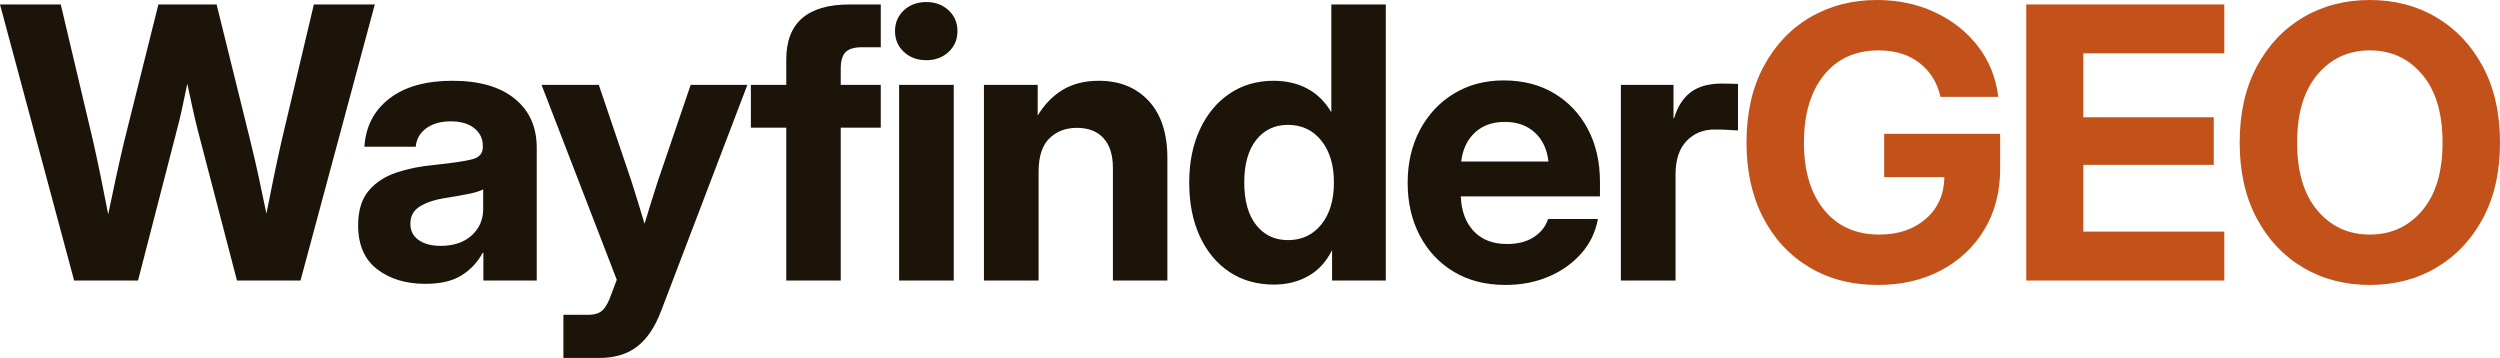
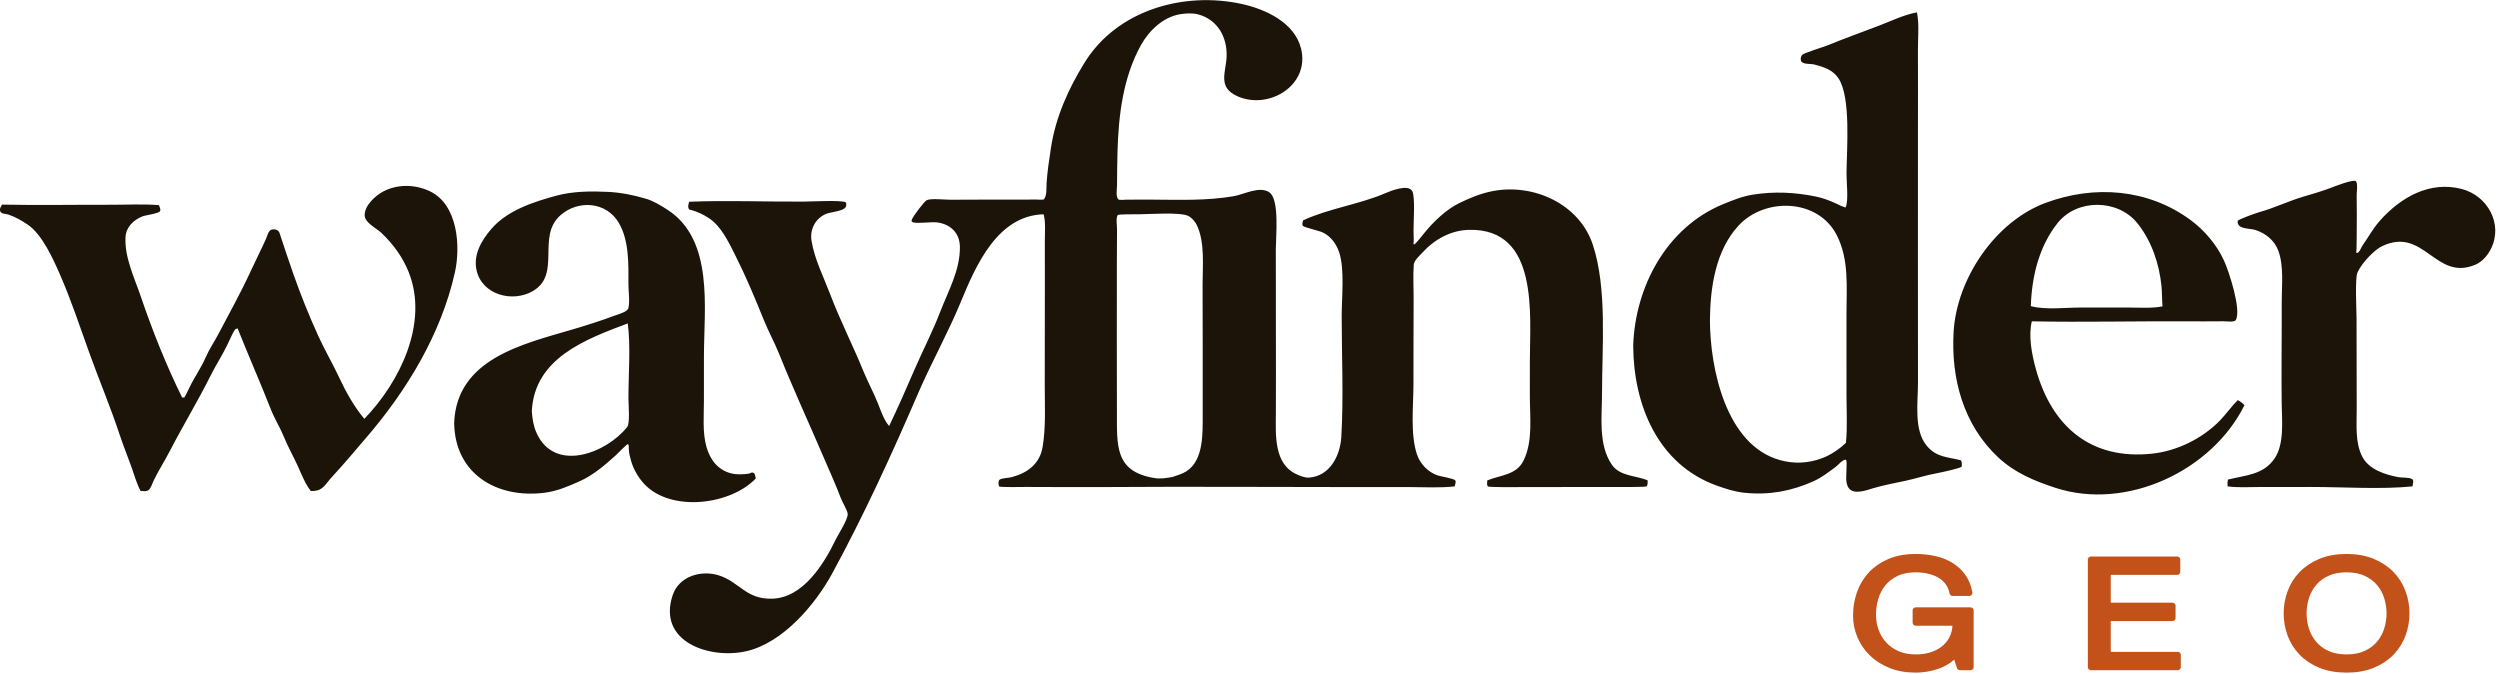
- <svg xmlns="http://www.w3.org/2000/svg" viewBox="0 -1.61 905.6 129.66" width="905.6" height="129.66" role="img" aria-label="WayfinderGEO">
-   <path fill="#1C1408" d="M26.85 100 0 0H22.01L33.76 49.66Q35.23 56.24 36.58 62.82Q37.92 69.4 39.19 76.04Q40.54 69.4 41.98 62.82Q43.42 56.24 44.97 49.66L57.38 0H78.46L90.74 49.66Q92.35 56.17 93.76 62.72Q95.17 69.26 96.51 75.77Q97.79 69.26 99.13 62.72Q100.47 56.17 101.95 49.66L113.69 0H135.77L108.86 100H85.84L71.61 45.44Q70.67 41.74 69.77 37.62Q68.86 33.49 67.85 28.72Q66.85 33.49 65.97 37.62Q65.1 41.74 64.09 45.44L50 100Z M154.09 101.21Q143.49 101.21 136.61 95.91Q129.73 90.6 129.73 80Q129.73 72.01 133.55 67.48Q137.38 62.95 143.69 60.87Q150 58.79 157.38 58.12Q167.11 57.11 171 56.11Q174.9 55.1 174.9 51.68V51.21Q174.9 47.32 171.81 44.83Q168.72 42.35 163.28 42.35Q157.78 42.35 154.36 44.9Q150.94 47.45 150.6 51.54H132.01Q132.68 40.6 141 34.13Q149.33 27.65 163.89 27.65Q178.45 27.65 186.44 34.13Q194.43 40.6 194.43 51.95V100H175.1V90H174.83Q172.01 95.17 167.11 98.19Q162.21 101.21 154.09 101.21ZM159.59 87.45Q166.71 87.45 170.87 83.66Q175.03 79.87 175.03 74.09V66.98Q173.35 67.92 169.46 68.69Q165.57 69.46 160.8 70.2Q155.7 71.01 152.18 73.12Q148.65 75.23 148.65 79.46Q148.65 83.22 151.64 85.34Q154.63 87.45 159.59 87.45Z M204.09 128.05V112.42H213.08Q216.64 112.42 218.35 110.7Q220.06 108.99 221.47 104.9L223.42 99.73L196.17 29.13H216.91L228.78 64.16Q229.99 67.99 231.17 71.81Q232.34 75.64 233.48 79.46Q234.62 75.64 235.83 71.78Q237.04 67.92 238.25 64.16L250.19 29.13H270.73L239.52 110.94Q236.17 119.8 230.8 123.93Q225.43 128.05 217.17 128.05Z M319.05 29.13V44.63H304.55V100H284.82V44.63H272V29.13H284.82V19.93Q284.82 0 307.84 0H319.05V15.5H312.34Q308.04 15.5 306.3 17.28Q304.55 19.06 304.55 23.29V29.13Z M325.69 100V29.13H345.49V100ZM335.56 20.2Q330.66 20.2 327.43 17.21Q324.21 14.23 324.21 9.66Q324.21 5.1 327.43 2.11Q330.66 -0.87 335.56 -0.87Q340.39 -0.87 343.61 2.11Q346.83 5.1 346.83 9.66Q346.83 14.23 343.61 17.21Q340.39 20.2 335.56 20.2Z M376.22 60.6V100H356.42V29.13H375.89V40.27Q379.51 34.23 384.95 30.94Q390.38 27.65 398.03 27.65Q409.31 27.65 416.09 34.93Q422.87 42.21 422.87 55.64V100H403.14V59.26Q403.14 52.15 399.71 48.42Q396.29 44.7 390.12 44.7Q384.01 44.7 380.12 48.52Q376.22 52.35 376.22 60.6Z M461.45 101.48Q452.19 101.48 445.28 96.85Q438.37 92.21 434.57 83.89Q430.78 75.57 430.78 64.5Q430.78 53.62 434.64 45.3Q438.5 36.98 445.38 32.32Q452.26 27.65 461.32 27.65Q468.17 27.65 473.47 30.44Q478.77 33.22 482.19 38.93H482.26V0H501.99V100H482.53V89.13H482.46Q479.37 95.3 473.9 98.39Q468.43 101.48 461.45 101.48ZM466.55 85.37Q474.07 85.37 478.64 79.7Q483.2 74.03 483.2 64.5Q483.2 55.03 478.64 49.33Q474.07 43.62 466.55 43.62Q459.37 43.62 455.04 49.09Q450.72 54.56 450.72 64.5Q450.72 74.43 455.04 79.9Q459.37 85.37 466.55 85.37Z M545.34 101.61Q534.6 101.61 526.65 96.85Q518.7 92.08 514.3 83.72Q509.91 75.37 509.91 64.63Q509.91 53.83 514.37 45.44Q518.83 37.05 526.69 32.28Q534.54 27.52 544.67 27.52Q555.14 27.52 562.96 32.18Q570.78 36.85 575.18 45.13Q579.57 53.42 579.57 64.23V69.53H529.17Q529.44 77.38 533.8 82.08Q538.16 86.78 545.95 86.78Q551.72 86.78 555.58 84.3Q559.44 81.81 560.78 77.72H578.83Q577.56 84.77 572.86 90.13Q568.16 95.5 561.05 98.56Q553.93 101.61 545.34 101.61ZM529.3 56.91H560.91Q560.18 50.27 555.98 46.41Q551.79 42.55 545.07 42.55Q538.43 42.55 534.27 46.41Q530.11 50.27 529.3 56.91Z M587.15 100V29.13H606.21V41.21H606.41Q608.36 34.83 612.52 31.74Q616.68 28.66 623.73 28.66Q625.47 28.66 626.92 28.72Q628.36 28.79 629.57 28.79V45.64Q628.49 45.57 626.01 45.44Q623.53 45.3 621.04 45.3Q614.94 45.3 610.94 49.46Q606.95 53.62 606.95 61.61V100Z" />
-   <path fill="#C2521A" d="M680.23 101.61Q666.07 101.61 655.34 95.17Q644.6 88.72 638.62 77.11Q632.65 65.5 632.65 50.07Q632.65 34.09 638.83 22.52Q645 10.94 655.7 4.66Q666.41 -1.61 679.9 -1.61Q691.38 -1.61 700.87 2.82Q710.37 7.25 716.48 15.13Q722.58 23.02 723.86 33.49H702.92Q701.24 25.84 695.37 21.24Q689.5 16.64 680.5 16.64Q667.89 16.64 660.67 25.64Q653.46 34.63 653.46 50.07Q653.46 65.44 660.74 74.4Q668.02 83.36 680.77 83.36Q691.11 83.36 697.65 77.62Q704.19 71.88 704.33 62.55H682.52V46.85H724.53V59.6Q724.53 72.01 718.86 81.48Q713.19 90.94 703.19 96.28Q693.19 101.61 680.23 101.61Z M733.99 100V0H805.73V17.72H754.66V40.87H801.91V58.12H754.66V82.28H805.73V100Z M858.42 101.61Q844.99 101.61 834.32 95.34Q823.65 89.06 817.48 77.48Q811.3 65.91 811.3 50.07Q811.3 34.09 817.48 22.52Q823.65 10.94 834.32 4.66Q844.99 -1.61 858.42 -1.61Q871.9 -1.61 882.54 4.66Q893.18 10.94 899.39 22.52Q905.6 34.09 905.6 50.07Q905.6 65.97 899.39 77.52Q893.18 89.06 882.54 95.34Q871.9 101.61 858.42 101.61ZM858.42 83.36Q870.03 83.36 877.41 74.66Q884.79 65.97 884.79 50.07Q884.79 34.09 877.41 25.37Q870.03 16.64 858.42 16.64Q846.87 16.64 839.49 25.37Q832.11 34.09 832.11 50.07Q832.11 65.97 839.49 74.66Q846.87 83.36 858.42 83.36Z" />
+ <svg xmlns="http://www.w3.org/2000/svg" viewBox="0 24.80 1136.00 306.24" width="1136.0" height="306.2" role="img" aria-label="WayfinderGEO">
+   <path fill="#1C1408" fill-rule="evenodd" transform="translate(0 24.8) scale(0.9)" d="M526.895,108.209C528.027,112.272 527.491,117.156 527.515,121.594C527.561,130.260 527.531,138.928 527.516,147.594C527.490,163.261 527.493,178.927 527.469,194.594C527.453,204.887 528.094,215.413 526.412,225.594C524.992,234.189 518.830,238.777 510.895,240.912C509.045,241.410 506.652,241.284 504.895,242.068C503.873,242.525 504.015,244.758 504.416,245.594C504.687,246.159 516.161,245.884 517.895,245.888C531.560,245.915 545.229,246.025 558.895,245.938C597.889,245.692 636.897,245.901 675.895,245.938C687.895,245.950 699.894,245.899 711.895,245.953C719.343,245.987 727.197,246.435 734.493,245.594C734.572,244.750 735.287,243.493 734.773,242.594C734.232,241.649 727.397,240.590 725.895,240.077C721.089,238.436 717.107,234.379 715.467,229.594C712.001,219.481 713.607,205.256 713.647,194.594C713.701,180.261 713.630,165.927 713.735,151.594C713.779,145.626 713.353,139.548 713.814,133.594C713.974,131.521 716.811,129.039 718.130,127.594C724.317,120.816 732.530,116.239 741.895,116.059C777.168,115.380 772.425,158.975 772.425,182.594C772.425,188.261 772.436,193.927 772.420,199.594C772.390,210.295 774.102,222.731 769.226,232.594C765.552,240.024 757.383,239.858 750.912,242.594C750.904,243.416 750.636,244.844 751.179,245.594C751.548,246.103 764.210,245.961 765.895,245.964C782.228,245.992 798.562,245.858 814.895,245.918C816.678,245.925 831.084,246.000 831.384,245.594C832.026,244.728 831.880,243.606 831.926,242.594C826.054,240.002 817.943,240.686 813.793,234.594C806.853,224.406 808.865,210.345 808.865,198.594C808.865,175.162 811.522,145.679 804.232,123.594C797.434,103.001 774.411,92.594 753.895,96.452C747.805,97.597 742.423,99.822 736.895,102.499C730.166,105.757 723.872,111.863 719.178,117.594C718.461,118.469 714.495,123.675 713.895,123.427C713.478,123.256 713.788,121.726 713.791,121.594C713.828,119.939 713.705,118.253 713.687,116.594C713.644,112.492 714.584,99.612 713.086,96.594C711.182,92.757 702.243,96.346 699.346,97.594C686.301,103.215 670.688,105.301 657.895,111.291C657.803,112.065 657.131,113.298 657.895,114.111C658.605,114.866 665.982,116.475 667.895,117.399C672.072,119.417 674.793,123.299 676.197,127.594C678.949,136.013 677.409,150.484 677.409,159.594C677.409,179.846 678.405,200.377 677.219,220.594C676.667,230.007 671.538,240.400 660.895,241.173C658.915,241.317 656.629,240.370 654.869,239.594C642.971,234.350 644.129,219.422 644.177,208.594C644.299,180.928 644.091,153.260 644.154,125.594C644.168,119.345 646.068,100.678 640.895,97.126C635.984,93.754 628.101,98.176 622.895,99.069C609.370,101.388 595.587,100.902 581.895,100.801C577.561,100.769 573.228,100.810 568.895,100.807C568.094,100.807 565.032,101.214 564.534,100.594C563.265,99.019 563.948,95.559 563.962,93.594C564.001,87.925 564.050,82.261 564.205,76.594C564.710,58.138 567.062,38.835 576.149,22.594C580.229,15.302 587.417,8.537 595.895,7.169C598.676,6.720 602.148,6.527 604.895,7.259C614.737,9.879 619.657,18.717 619.299,28.594C619.017,36.382 614.501,44.123 624.895,48.662C640.772,55.597 661.402,43.011 656.910,24.594C653.687,11.375 638.939,4.617 626.895,1.992C597.656,-4.381 564.049,5.018 547.592,31.594C539.428,44.777 532.988,59.078 530.612,74.594C529.700,80.550 528.765,86.576 528.392,92.594C528.249,94.900 528.600,98.741 527.089,100.594C526.697,101.075 523.567,100.718 522.895,100.736C518.895,100.841 514.895,100.802 510.895,100.789C500.561,100.756 490.228,100.827 479.895,100.858C477.359,100.866 469.846,100.060 467.895,101.084C466.450,101.843 461.186,108.977 460.493,110.594C460.199,111.279 459.956,111.905 460.895,112.249C462.974,113.012 470.068,111.961 472.895,112.286C479.707,113.068 484.526,117.499 484.622,124.594C484.783,136.444 478.721,146.910 474.623,157.594C470.829,167.487 465.907,176.905 461.711,186.594C457.573,196.150 453.398,205.759 448.895,215.094C446.223,212.143 444.705,207.381 443.191,203.594C441.023,198.174 438.190,193.017 435.976,187.594C430.628,174.497 424.151,161.848 419.127,148.594C415.760,139.712 411.264,131.082 409.703,121.594C408.767,115.908 411.576,110.388 416.895,108.062C419.594,106.882 427.338,106.693 427.226,103.594C427.209,103.109 427.383,102.496 426.895,102.154C425.177,100.951 409.110,101.779 405.895,101.802C386.590,101.936 367.181,101.080 347.895,101.875C347.623,103.263 347.056,104.086 347.783,105.594C347.955,105.952 348.512,105.919 348.895,106.023C352.121,106.907 355.098,108.330 357.895,110.164C364.071,114.214 367.854,122.276 371.046,128.594C376.446,139.283 381.146,150.515 385.619,161.594C387.939,167.341 390.986,172.847 393.295,178.594C400.465,196.445 408.536,213.918 416.114,231.594C418.960,238.231 421.987,244.849 424.518,251.594C425.195,253.398 427.974,257.982 427.974,259.594C427.974,262.570 423.266,269.645 421.841,272.594C415.851,284.997 405.348,301.842 389.895,302.310C376.506,302.716 373.381,293.853 362.895,290.541C353.978,287.724 342.770,290.915 339.569,300.594C331.715,324.344 358.628,333.040 376.895,328.809C395.163,324.577 411.495,305.467 420.131,289.594C436.172,260.111 450.228,229.422 463.527,198.594C470.159,183.222 478.676,167.999 485.023,152.594C492.633,134.125 503.560,108.811 526.895,108.209Z M824.607,174.594C824.786,204.438 836.998,234.528 866.895,245.241C871.451,246.874 876.009,248.342 880.895,248.836C893.316,250.093 904.681,248.001 915.895,242.888C919.836,241.091 923.412,238.311 926.895,235.732C928.053,234.874 930.329,232.026 931.895,232.129C932.583,232.174 932.329,235.133 932.342,235.594C932.442,239.002 931.356,243.763 933.559,246.594C936.198,249.984 942.619,247.474 945.895,246.506C951.113,244.963 956.582,243.952 961.895,242.825C967.248,241.689 972.499,239.925 977.895,238.967C979.523,238.678 990.185,236.425 990.466,235.594C990.643,235.070 990.644,232.554 989.895,232.367C983.277,230.717 977.766,230.967 972.895,225.169C966.181,217.177 968.423,203.236 968.409,193.594C968.349,151.261 968.392,108.928 968.392,66.594C968.392,52.928 968.465,39.260 968.386,25.594C968.350,19.300 969.113,12.212 967.895,6.246C961.449,7.400 955.020,10.542 948.895,12.896C940.223,16.228 931.478,19.318 922.895,22.855C920.840,23.702 910.772,26.734 909.895,27.752C909.263,28.485 909.039,29.626 909.310,30.594C909.891,32.667 914.191,32.110 915.895,32.537C920.680,33.734 925.395,35.210 928.292,39.594C934.668,49.241 932.410,75.595 932.322,87.594C932.289,91.972 933.415,100.793 931.954,104.594C931.827,104.926 931.233,104.575 930.895,104.465C929.519,104.017 927.999,103.198 926.686,102.594C923.688,101.215 920.134,99.917 916.895,99.255C906.197,97.068 895.751,96.570 884.895,98.307C879.686,99.140 874.724,101.156 869.895,103.149C841.460,114.881 825.553,144.834 824.607,174.594Z M1124.756,245.594C1129.955,246.299 1135.571,245.941 1140.895,245.916C1149.561,245.875 1158.228,245.895 1166.895,245.895C1183.152,245.895 1202.309,247.210 1218.132,245.594C1218.209,244.710 1219.007,242.478 1217.895,241.890C1216.092,240.937 1212.875,241.304 1210.895,240.927C1204.299,239.674 1196.085,237.081 1192.765,230.594C1189.047,223.329 1189.980,214.510 1189.949,206.594C1189.890,191.261 1189.934,175.927 1189.868,160.594C1189.851,156.583 1189.022,140.364 1190.327,137.594C1191.659,134.764 1193.935,131.817 1196.133,129.594C1198.122,127.583 1200.313,125.458 1202.895,124.242C1224.023,114.289 1229.739,142.259 1249.895,133.641C1253.435,132.127 1256.091,128.953 1257.761,125.594C1264.039,112.963 1255.896,98.718 1242.895,95.401C1226.662,91.258 1212.025,99.706 1201.523,111.594C1198.157,115.405 1195.788,119.837 1192.895,123.949C1192.183,124.960 1191.319,127.776 1189.895,127.776C1189.599,127.776 1189.855,125.733 1189.858,125.594C1189.896,123.598 1189.926,121.592 1189.942,119.594C1190.000,112.606 1190.046,105.581 1189.935,98.594C1189.908,96.941 1190.596,92.956 1189.623,91.594C1188.640,90.219 1178.615,94.175 1176.895,94.842C1172.329,96.613 1167.570,97.931 1162.895,99.330C1155.473,101.552 1148.382,105.009 1140.895,107.086C1139.425,107.494 1129.897,110.819 1129.835,111.594C1129.482,115.945 1135.697,115.119 1138.895,116.163C1144.019,117.837 1148.485,121.441 1150.368,126.594C1153.284,134.578 1152.048,144.234 1152.081,152.594C1152.147,169.592 1151.867,186.597 1152.061,203.594C1152.160,212.213 1153.542,224.090 1148.418,231.594C1142.790,239.836 1133.689,239.942 1124.895,242.173C1124.711,243.349 1124.655,244.261 1124.756,245.594Z M70.895,247.896C72.241,247.951 73.511,248.284 74.730,247.594C76.077,246.832 76.899,243.909 77.539,242.594C80.023,237.496 83.141,232.636 85.750,227.594C92.377,214.784 99.878,202.456 106.304,189.594C109.022,184.153 112.368,179.066 114.965,173.594C115.545,172.372 118.010,166.681 118.895,166.153C119.199,165.972 119.648,166.047 119.895,165.792C125.292,179.433 131.281,192.909 136.642,206.594C138.510,211.363 141.337,215.849 143.274,220.594C145.360,225.706 148.118,230.541 150.411,235.594C152.264,239.678 154.083,244.480 156.895,247.957C163.225,248.054 163.791,244.834 167.756,240.594C173.707,234.229 179.221,227.525 184.895,220.937C205.505,197.004 222.714,168.453 229.612,137.594C232.576,124.333 231.134,103.259 216.895,96.532C207.086,91.897 194.665,93.169 187.267,101.594C185.560,103.539 184.087,105.921 184.057,108.594C184.014,112.460 189.932,115.164 192.500,117.594C198.453,123.228 203.348,129.934 206.361,137.594C216.463,163.276 201.700,193.083 183.895,211.485C178.809,205.536 174.462,197.664 171.166,190.594C167.865,183.514 163.851,176.705 160.620,169.594C156.007,159.441 151.834,149.129 148.141,138.594C145.695,131.614 143.339,124.641 141.056,117.594C140.521,115.944 138.461,115.497 136.895,116.000C135.436,116.468 134.788,119.366 134.241,120.594C131.700,126.296 128.791,131.919 126.192,137.594C121.394,148.071 115.543,158.411 110.241,168.594C108.164,172.583 105.485,176.461 103.706,180.594C101.463,185.807 98.076,190.484 95.628,195.594C95.004,196.899 93.178,200.741 92.895,200.778C92.564,200.821 92.165,200.549 91.895,200.745C83.708,184.119 76.945,167.109 70.970,149.594C67.753,140.162 62.695,129.797 63.310,119.594C63.609,114.627 67.452,110.962 71.895,109.245C73.533,108.611 80.148,107.826 80.731,106.594C81.237,105.524 80.357,104.478 80.201,103.594C72.268,102.933 63.938,103.416 55.895,103.395C37.570,103.349 19.212,103.700 0.895,103.318C0.579,104.187 -0.490,105.357 0.000,106.594C0.636,108.200 2.577,107.839 3.895,108.265C7.592,109.461 10.683,111.265 13.895,113.415C21.174,118.288 26.803,130.852 30.187,138.594C35.734,151.281 40.145,164.565 44.814,177.594C49.843,191.629 55.692,205.436 60.373,219.594C62.155,224.985 64.295,230.253 66.226,235.594C67.713,239.709 68.847,244.063 70.895,247.896Z M229.243,213.594C229.625,239.315 250.786,251.853 274.895,248.821C281.291,248.017 287.118,245.481 292.895,242.881C299.466,239.922 305.576,234.709 310.895,229.874C311.643,229.194 316.404,224.274 316.895,224.274C317.610,224.274 317.409,226.266 317.421,226.594C317.494,228.639 317.986,230.635 318.541,232.594C319.785,236.984 322.277,241.286 325.435,244.594C338.915,258.711 368.888,254.977 381.557,241.594C381.288,240.651 381.332,238.751 379.895,238.603C379.202,238.532 378.586,239.121 377.895,239.205C374.885,239.570 371.868,239.758 368.895,238.968C362.267,237.209 358.394,231.916 356.629,225.594C354.587,218.279 355.360,210.096 355.360,202.594C355.360,194.927 355.363,187.261 355.375,179.594C355.410,155.594 360.496,120.986 336.895,105.872C333.425,103.650 329.894,101.466 325.895,100.295C319.666,98.470 313.418,97.206 306.895,96.888C298.381,96.474 289.155,96.555 280.895,98.797C269.282,101.949 256.079,106.183 247.895,115.744C243.009,121.452 238.772,128.716 240.587,136.594C243.415,148.872 258.665,152.923 268.895,147.031C283.673,138.520 270.568,119.382 283.035,108.594C292.087,100.762 306.199,101.895 312.423,112.594C317.668,121.612 317.267,133.500 317.248,143.594C317.241,147.313 318.053,151.971 317.219,155.594C316.765,157.564 311.506,158.907 309.895,159.510C302.955,162.107 296.021,164.293 288.895,166.390C263.660,173.818 230.465,181.285 229.243,213.594Z M1133.272,204.594C1132.174,203.429 1131.318,202.817 1129.895,202.039C1126.672,205.217 1124.094,209.040 1120.895,212.325C1112.091,221.369 1099.426,227.659 1086.895,229.044C1055.740,232.488 1036.024,215.355 1028.006,186.594C1025.916,179.096 1024.076,169.744 1025.895,162.259C1051.879,162.777 1077.904,162.107 1103.895,162.269C1110.227,162.309 1116.562,162.266 1122.895,162.232C1124.077,162.225 1128.208,162.846 1128.903,161.594C1131.797,156.382 1125.481,137.186 1122.943,131.594C1119.294,123.557 1112.991,116.175 1105.895,110.983C1084.515,95.340 1057.520,93.295 1032.895,102.423C1007.310,111.907 987.962,140.822 986.400,167.594C985.029,191.100 991.305,214.451 1008.895,230.931C1017.245,238.755 1027.245,242.884 1037.895,246.354C1073.645,258.000 1116.804,237.839 1133.272,204.594Z M1025.398,154.594C1032.970,156.582 1042.799,155.272 1050.895,155.288C1058.895,155.305 1066.895,155.281 1074.895,155.298C1080.522,155.309 1086.529,155.764 1091.895,154.704C1091.579,151.425 1091.704,147.938 1091.380,144.594C1090.280,133.236 1086.319,121.477 1079.093,112.594C1069.228,100.468 1048.704,100.278 1038.895,112.643C1029.531,124.445 1025.848,139.661 1025.398,154.594Z M863.355,161.594C863.398,185.840 871.390,224.918 898.895,232.376C906.040,234.313 913.000,233.956 919.895,231.401C924.313,229.763 928.628,226.868 932.039,223.594C932.797,215.743 932.329,207.537 932.315,199.594C932.291,185.928 932.311,172.261 932.304,158.594C932.296,144.978 933.740,131.005 927.316,118.594C917.792,100.196 891.119,99.627 877.895,113.814C866.225,126.335 863.495,145.117 863.355,161.594Z M563.885,132.594C563.885,157.592 563.812,182.596 563.910,207.594C563.978,224.815 562.584,238.135 582.895,241.406C586.122,241.925 588.679,241.388 591.895,240.871C594.249,240.064 596.760,239.387 598.895,238.051C607.803,232.475 607.188,218.659 607.228,209.594C607.325,187.596 607.155,165.593 607.169,143.594C607.175,134.171 608.412,122.294 604.228,113.594C603.396,111.864 601.640,109.869 599.895,109.022C595.751,107.010 580.255,108.190 574.895,108.203C573.619,108.207 564.655,108.121 564.327,108.594C563.300,110.074 563.973,113.829 563.966,115.594C563.943,121.261 563.958,126.928 563.885,132.594Z M268.459,207.594C268.707,211.372 269.287,215.115 270.844,218.594C279.914,238.865 306.043,228.957 316.626,215.594C318.113,213.717 317.273,204.393 317.259,201.594C317.200,189.896 318.464,174.418 316.895,163.307C295.571,171.329 269.804,180.855 268.459,207.594Z" />
+   <path fill="#C2521A" fill-rule="evenodd" stroke="#C2521A" stroke-width="1.8" stroke-linejoin="round" transform="translate(843.5 278) scale(1.6)" d="M28.233 27.413 29.473 31.213H32.45V15.158H16.92V18.574H28.233Q28.332 20.667 27.588 22.481Q26.843 24.296 25.38 25.641Q23.916 26.986 21.782 27.755Q19.649 28.523 16.87 28.523Q13.893 28.523 11.635 27.52Q9.378 26.517 7.84 24.83Q6.302 23.143 5.508 20.944Q4.714 18.745 4.714 16.354Q4.714 13.92 5.408 11.593Q6.103 9.266 7.567 7.451Q9.031 5.636 11.338 4.526Q13.645 3.416 16.87 3.416Q18.855 3.416 20.616 3.822Q22.378 4.227 23.767 5.039Q25.156 5.85 26.099 7.109Q27.042 8.369 27.389 10.12H32.103Q31.607 7.43 30.242 5.53Q28.878 3.629 26.868 2.391Q24.859 1.153 22.303 0.576Q19.748 0.0 16.87 0.0Q12.653 0.0 9.502 1.345Q6.351 2.69 4.242 4.953Q2.134 7.216 1.067 10.227Q0.0 13.237 0.0 16.567Q0.0 19.556 1.141 22.332Q2.282 25.107 4.466 27.242Q6.649 29.377 9.775 30.637Q12.901 31.897 16.87 31.897Q19.996 31.897 23.072 30.851Q26.149 29.804 28.233 27.413Z M66.687 0.726V31.213H91.297V27.797H71.401V17.251H89.809V13.835H71.401V4.142H91.149V0.726Z M127.022 15.97Q127.022 13.664 127.717 11.422Q128.412 9.18 129.9 7.387Q131.389 5.594 133.721 4.505Q136.053 3.416 139.278 3.416Q142.503 3.416 144.835 4.505Q147.167 5.594 148.656 7.387Q150.145 9.18 150.839 11.422Q151.534 13.664 151.534 15.97Q151.534 18.275 150.839 20.517Q150.145 22.759 148.656 24.552Q147.167 26.346 144.835 27.435Q142.503 28.523 139.278 28.523Q136.053 28.523 133.721 27.435Q131.389 26.346 129.9 24.552Q128.412 22.759 127.717 20.517Q127.022 18.275 127.022 15.97ZM122.309 15.97Q122.309 19.087 123.376 21.969Q124.442 24.851 126.576 27.072Q128.709 29.292 131.885 30.594Q135.061 31.897 139.278 31.897Q143.496 31.897 146.671 30.594Q149.847 29.292 151.98 27.072Q154.114 24.851 155.181 21.969Q156.248 19.087 156.248 15.97Q156.248 12.853 155.181 9.97Q154.114 7.088 151.98 4.868Q149.847 2.647 146.671 1.324Q143.496 0.0 139.278 0.0Q135.061 0.0 131.885 1.324Q128.709 2.647 126.576 4.868Q124.442 7.088 123.376 9.97Q122.309 12.853 122.309 15.97Z" />
</svg>
